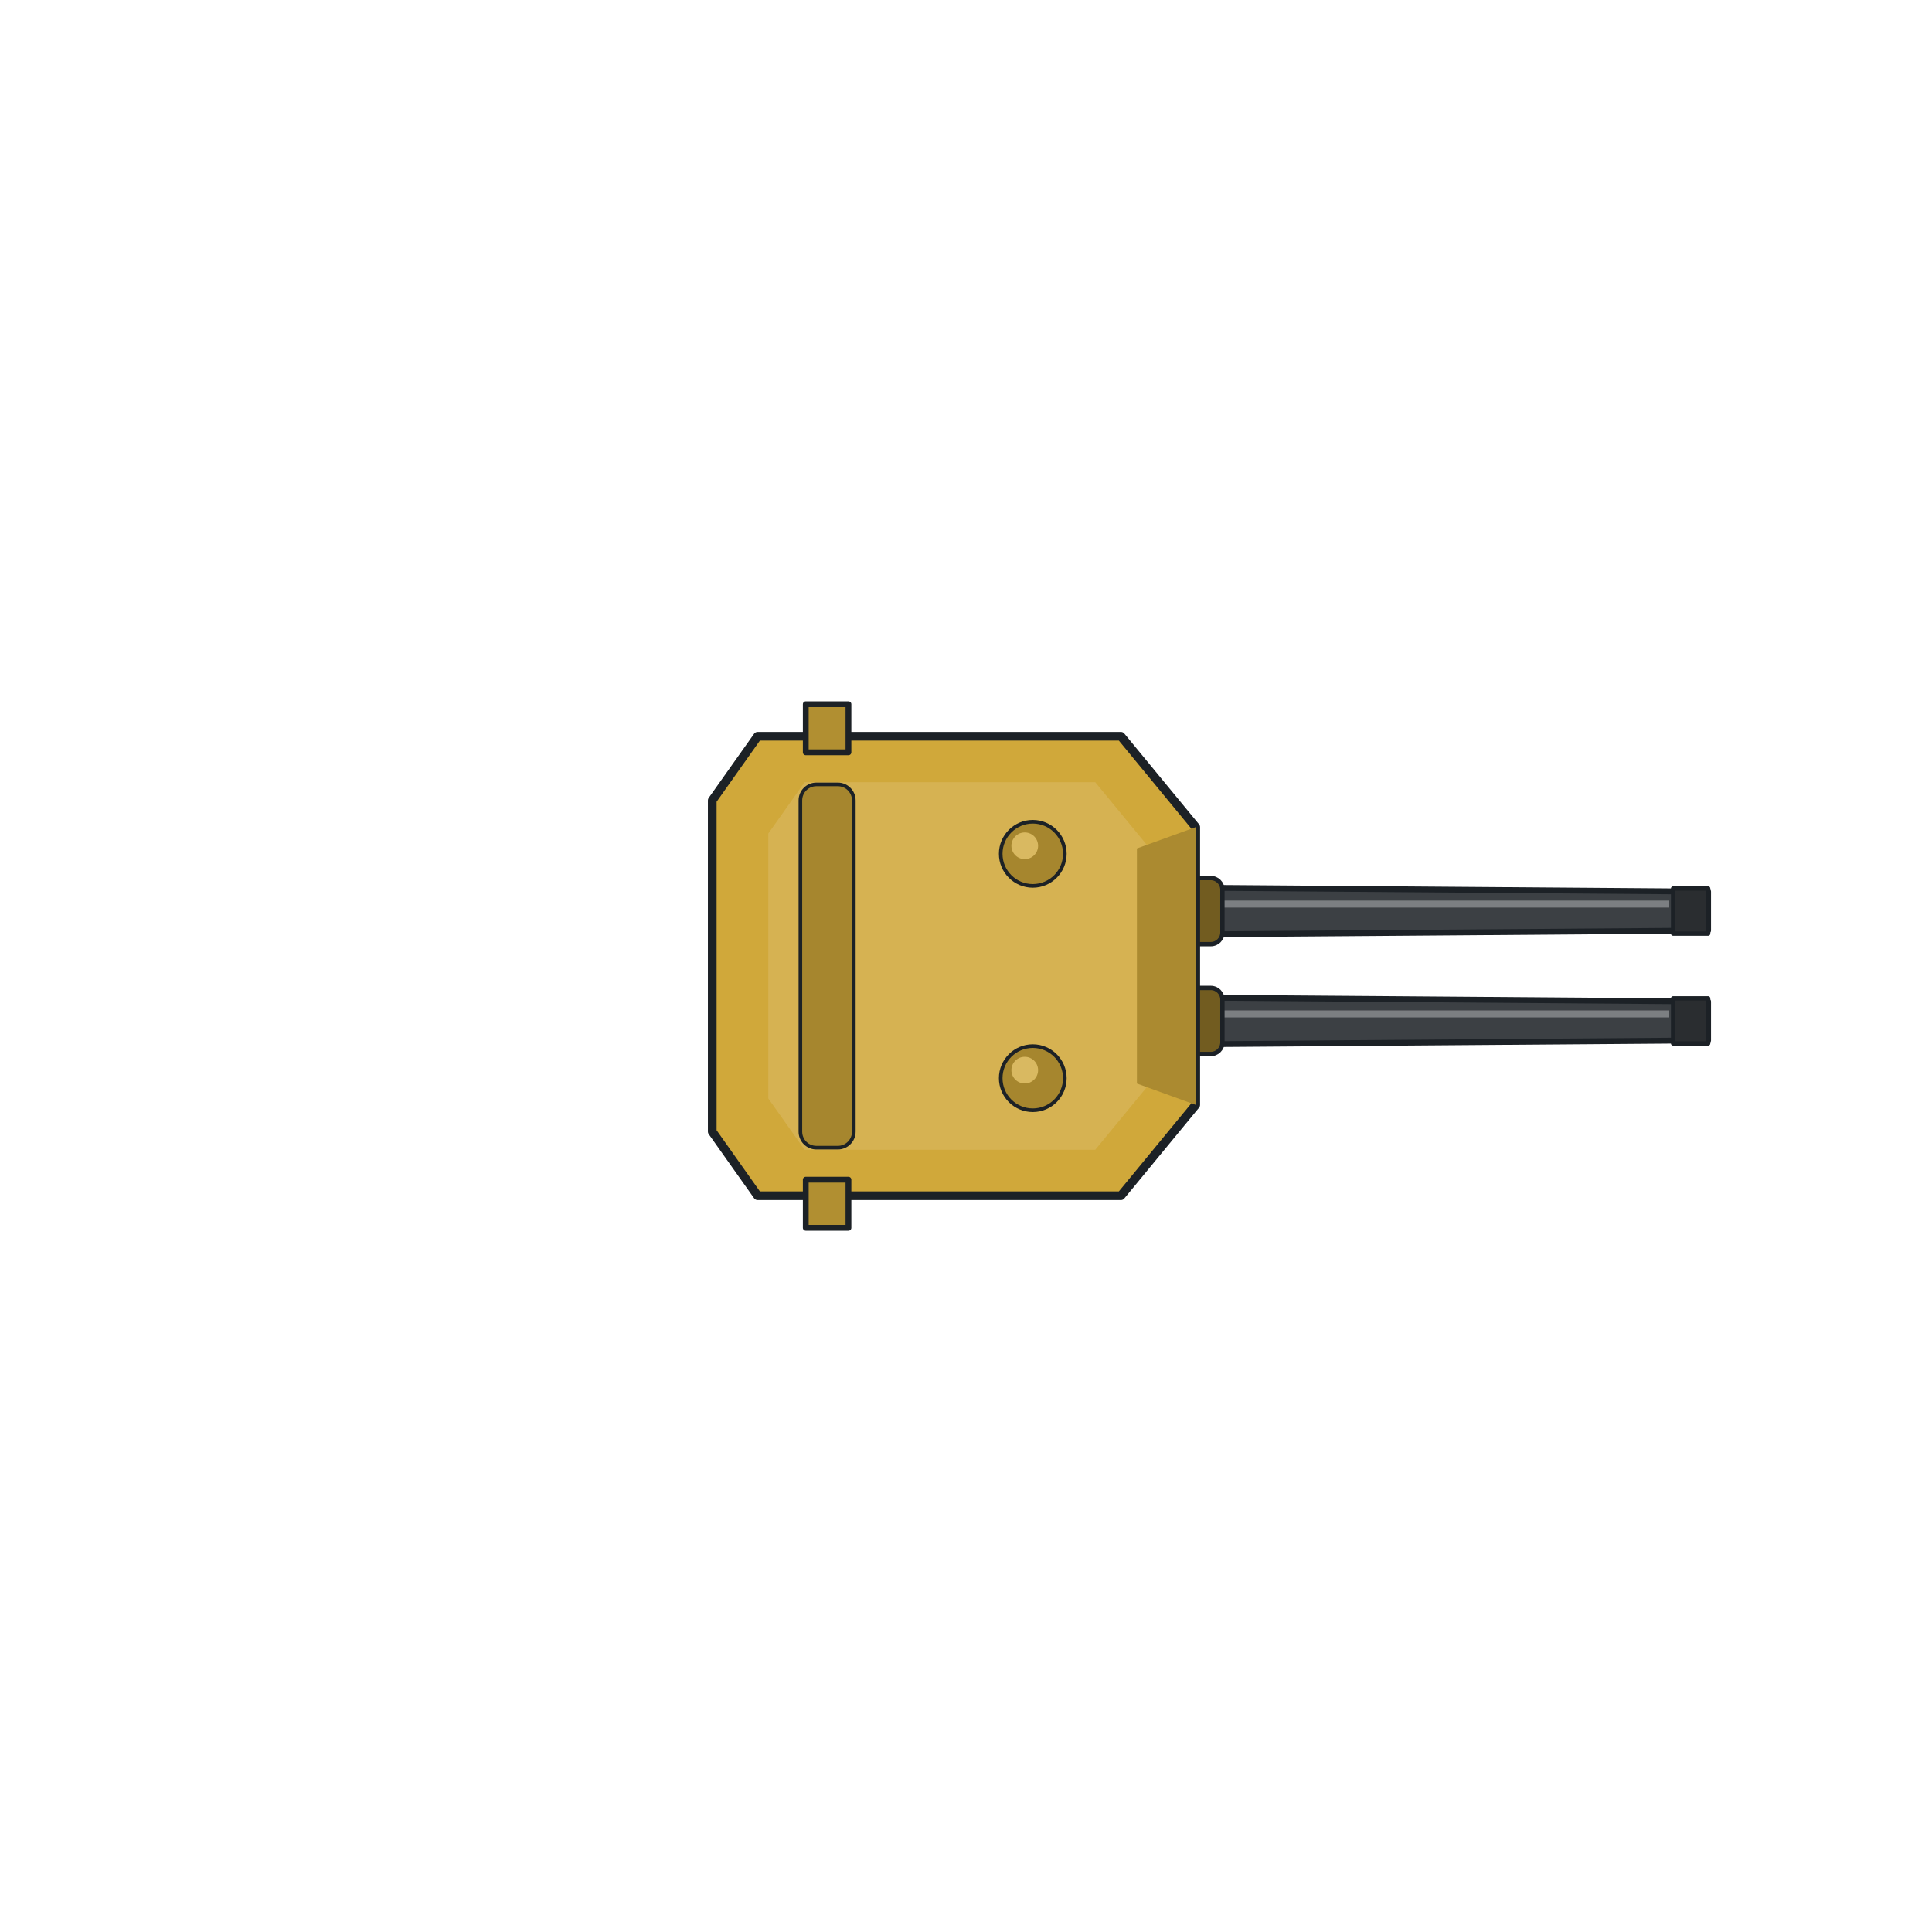
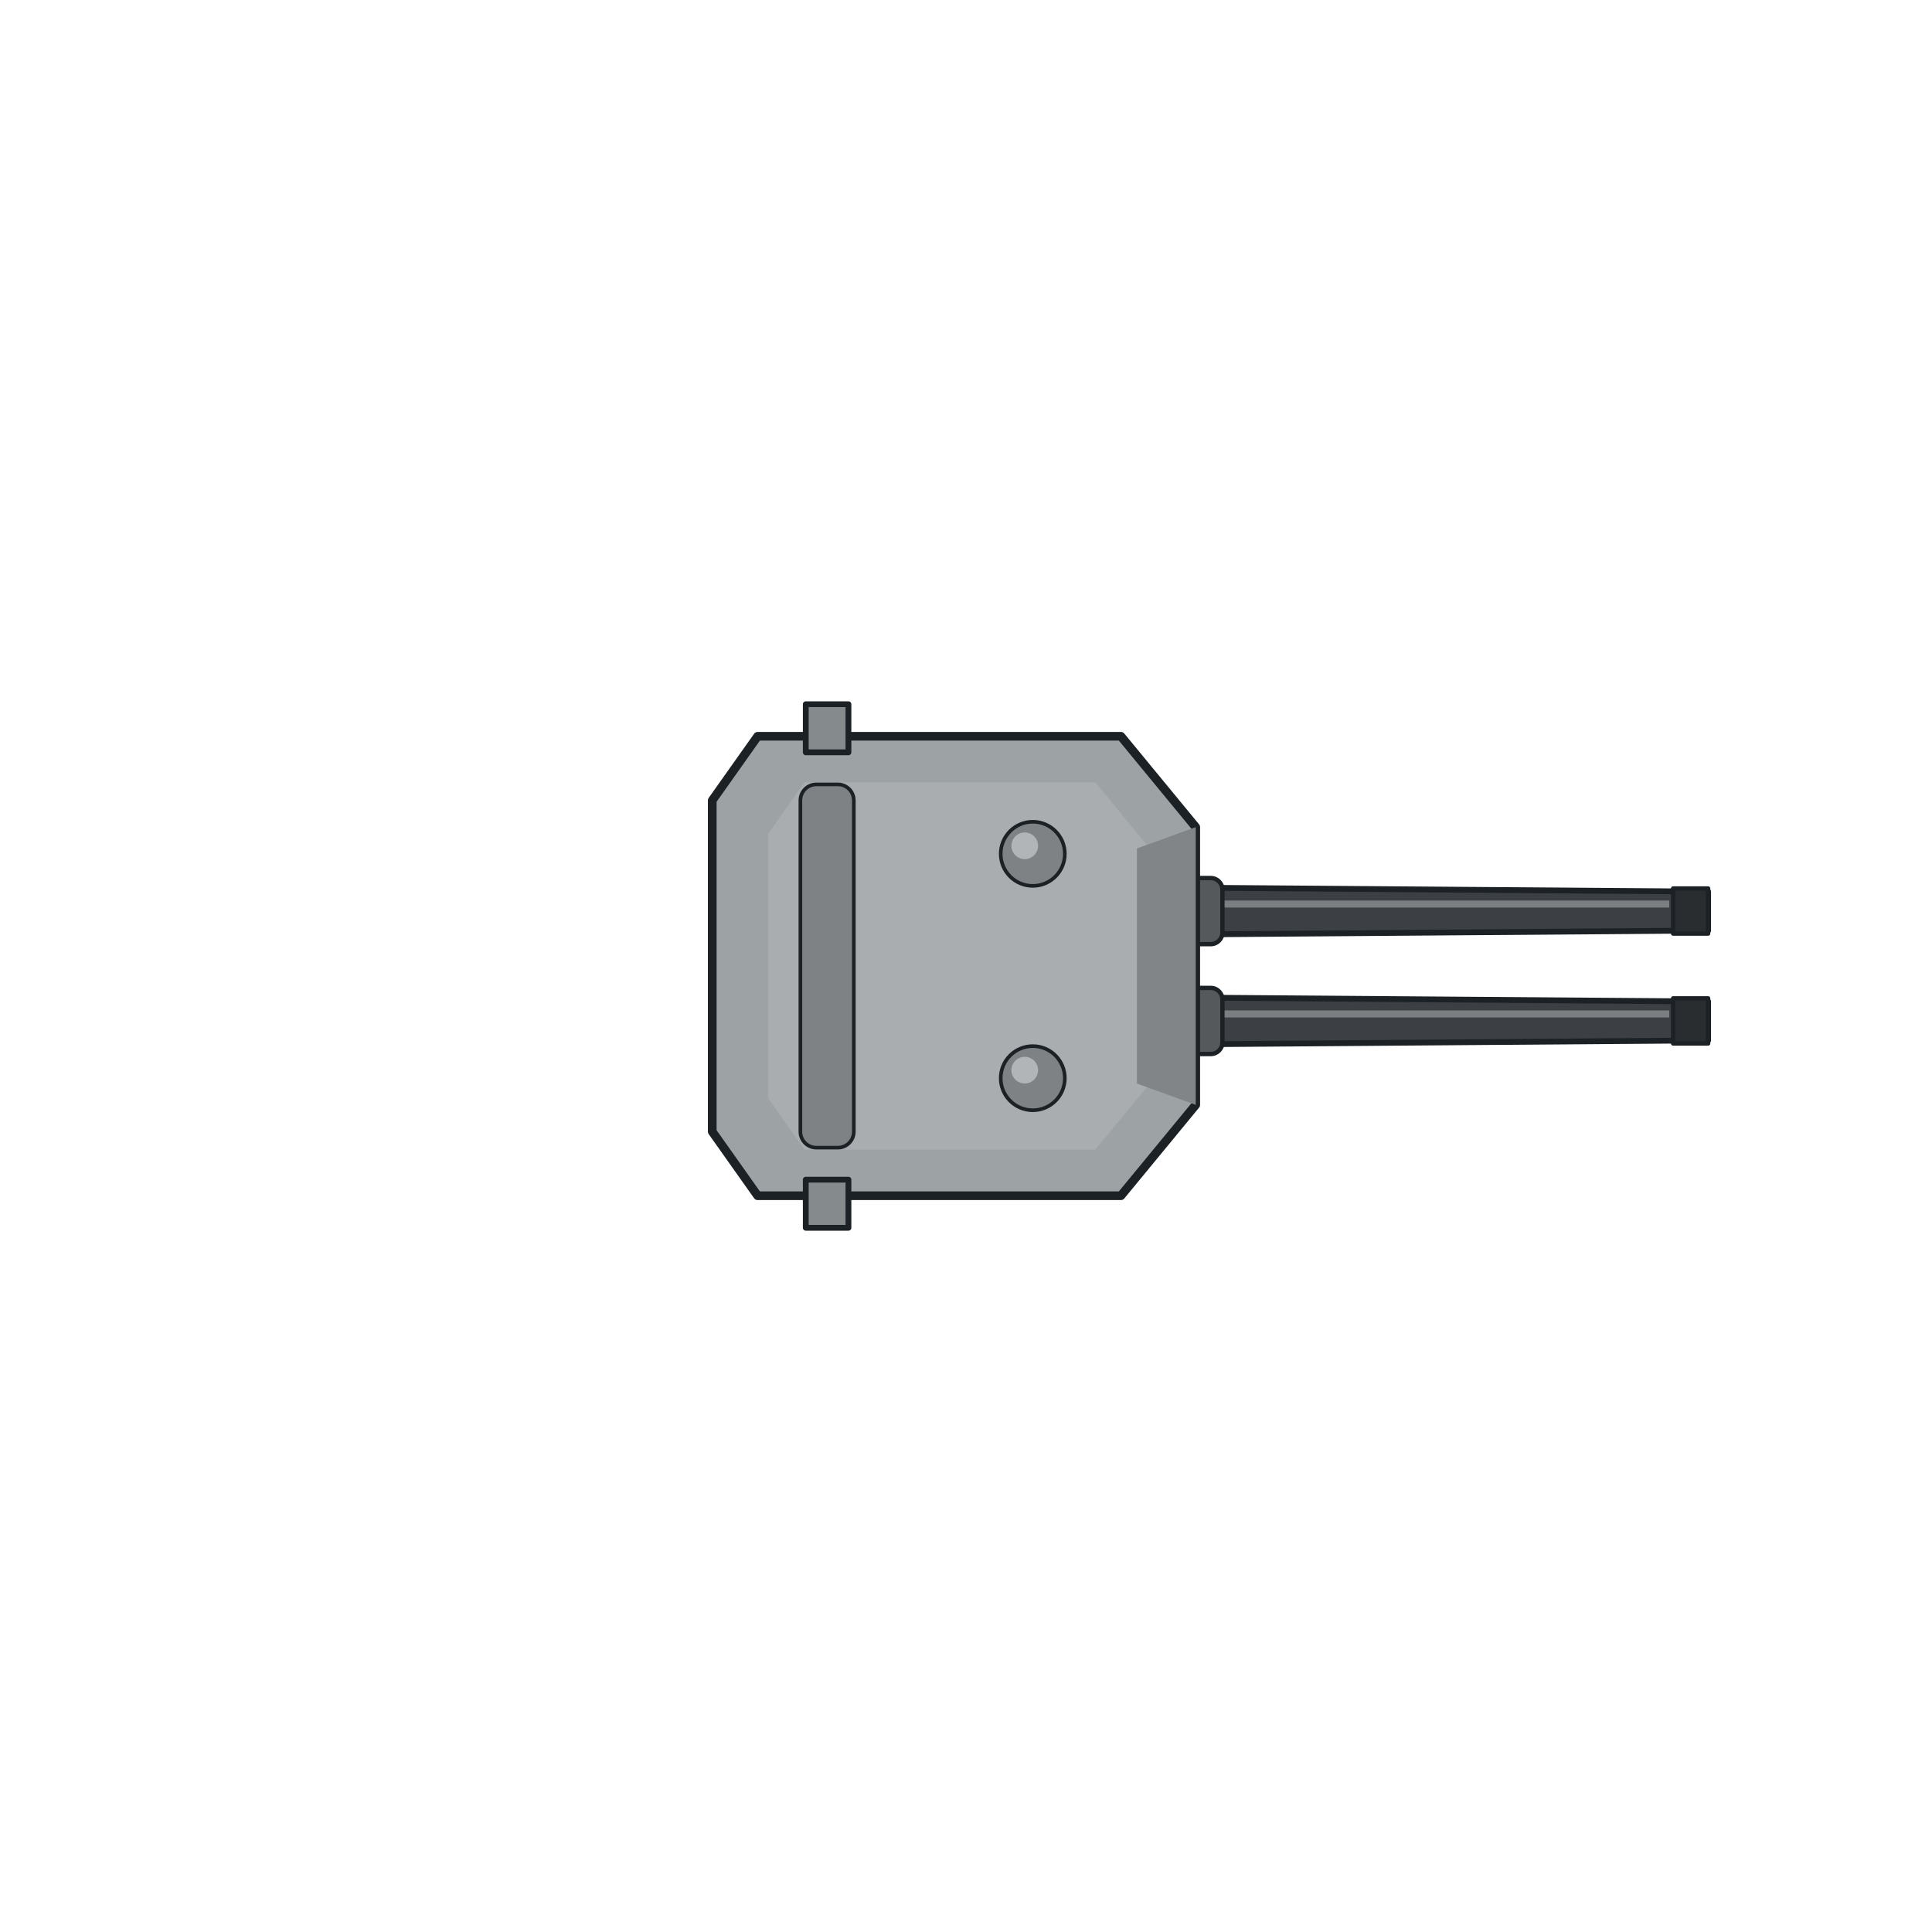
<svg xmlns="http://www.w3.org/2000/svg" width="320" height="320" viewBox="-16 -16 32 32" shape-rendering="geometricPrecision">
  <defs />
  <path d="M2.212,-1.309 L12.292,-1.232 L12.292,-0.588 L2.212,-0.511 Z" fill="#3c4044" stroke="#1c2126" stroke-width="0.096" stroke-linejoin="round" />
  <line x1="2.212" y1="-1.026" x2="11.648" y2="-1.026" stroke="#b1b3b4" stroke-width="0.116" stroke-opacity="0.55" />
  <rect x="11.712" y="-1.284" width="0.58" height="0.747" fill="#2a2d30" stroke="#1c2126" stroke-width="0.072" stroke-linejoin="round" />
  <path d="M2.212,0.511 L12.292,0.588 L12.292,1.232 L2.212,1.309 Z" fill="#3c4044" stroke="#1c2126" stroke-width="0.096" stroke-linejoin="round" />
  <line x1="2.212" y1="0.794" x2="11.648" y2="0.794" stroke="#b1b3b4" stroke-width="0.116" stroke-opacity="0.55" />
  <rect x="11.712" y="0.536" width="0.58" height="0.747" fill="#2a2d30" stroke="#1c2126" stroke-width="0.072" stroke-linejoin="round" />
-   <rect x="3.362" y="-1.457" width="0.885" height="1.095" rx="0.193" fill="#725c20" stroke="#1c2126" stroke-width="0.072" stroke-linejoin="round" />
-   <rect x="3.362" y="0.363" width="0.885" height="1.095" rx="0.193" fill="#725c20" stroke="#1c2126" stroke-width="0.072" stroke-linejoin="round" />
-   <path d="M3.805,-2.3 L2.566,-3.805 L-3.451,-3.805 L-4.203,-2.743 L-4.203,0 L-4.203,-0 L-4.203,2.743 L-3.451,3.805 L2.566,3.805 L3.805,2.3 Z" fill="#d0a83a" stroke="#1c2126" stroke-width="0.144" stroke-linejoin="round" />
-   <path d="M3.805,-2.3 L2.566,-3.805 L-3.451,-3.805 L-4.203,-2.743 L-4.203,0 L-4.203,-0 L-4.203,2.743 L-3.451,3.805 L2.566,3.805 L3.805,2.3 Z" fill="#d6b252" transform="translate(0.088,0) scale(0.8)" />
-   <path d="M3.805,-2.3 L3.805,2.3 L2.831,1.947 L2.831,-1.947 Z" fill="#ab8a30" />
-   <path d="M-1.947,-4.336 L-1.947,-3.539 L-2.654,-3.539 L-2.654,-4.336 Z" fill="#b18f31" stroke="#1c2126" stroke-width="0.096" stroke-linejoin="round" />
-   <path d="M-1.947,3.539 L-1.947,4.336 L-2.654,4.336 L-2.654,3.539 Z" fill="#b18f31" stroke="#1c2126" stroke-width="0.096" stroke-linejoin="round" />
-   <circle cx="1.106" cy="-1.858" r="0.531" fill="#a6862e" stroke="#1c2126" stroke-width="0.06" stroke-linejoin="round" />
-   <circle cx="0.973" cy="-1.991" r="0.221" fill="#d9b961" />
-   <circle cx="1.106" cy="1.858" r="0.531" fill="#a6862e" stroke="#1c2126" stroke-width="0.06" stroke-linejoin="round" />
-   <circle cx="0.973" cy="1.725" r="0.221" fill="#d9b961" />
-   <rect x="-2.743" y="-3.008" width="0.885" height="6.017" rx="0.265" fill="#a6862e" stroke="#1c2126" stroke-width="0.06" stroke-linejoin="round" />
+   <rect x="3.362" y="-1.457" width="0.885" height="1.095" rx="0.193" fill="#56595b" stroke="#1c2126" stroke-width="0.072" stroke-linejoin="round" />
+   <rect x="3.362" y="0.363" width="0.885" height="1.095" rx="0.193" fill="#56595b" stroke="#1c2126" stroke-width="0.072" stroke-linejoin="round" />
+   <path d="M3.805,-2.3 L2.566,-3.805 L-3.451,-3.805 L-4.203,-2.743 L-4.203,0 L-4.203,-0 L-4.203,2.743 L-3.451,3.805 L2.566,3.805 L3.805,2.3 Z" fill="#9da2a5" stroke="#1c2126" stroke-width="0.144" stroke-linejoin="round" />
+   <path d="M3.805,-2.3 L2.566,-3.805 L-3.451,-3.805 L-4.203,-2.743 L-4.203,0 L-4.203,-0 L-4.203,2.743 L-3.451,3.805 L2.566,3.805 L3.805,2.3 Z" fill="#a9adb0" transform="translate(0.088,0) scale(0.8)" />
+   <path d="M3.805,-2.3 L3.805,2.3 L2.831,1.947 L2.831,-1.947 Z" fill="#818587" />
+   <path d="M-1.947,-4.336 L-1.947,-3.539 L-2.654,-3.539 L-2.654,-4.336 Z" fill="#858a8c" stroke="#1c2126" stroke-width="0.096" stroke-linejoin="round" />
+   <path d="M-1.947,3.539 L-1.947,4.336 L-2.654,4.336 L-2.654,3.539 Z" fill="#858a8c" stroke="#1c2126" stroke-width="0.096" stroke-linejoin="round" />
+   <circle cx="1.106" cy="-1.858" r="0.531" fill="#7e8284" stroke="#1c2126" stroke-width="0.06" stroke-linejoin="round" />
+   <circle cx="0.973" cy="-1.991" r="0.221" fill="#b1b5b7" />
+   <circle cx="1.106" cy="1.858" r="0.531" fill="#7e8284" stroke="#1c2126" stroke-width="0.06" stroke-linejoin="round" />
+   <circle cx="0.973" cy="1.725" r="0.221" fill="#b1b5b7" />
+   <rect x="-2.743" y="-3.008" width="0.885" height="6.017" rx="0.265" fill="#7e8284" stroke="#1c2126" stroke-width="0.06" stroke-linejoin="round" />
</svg>
